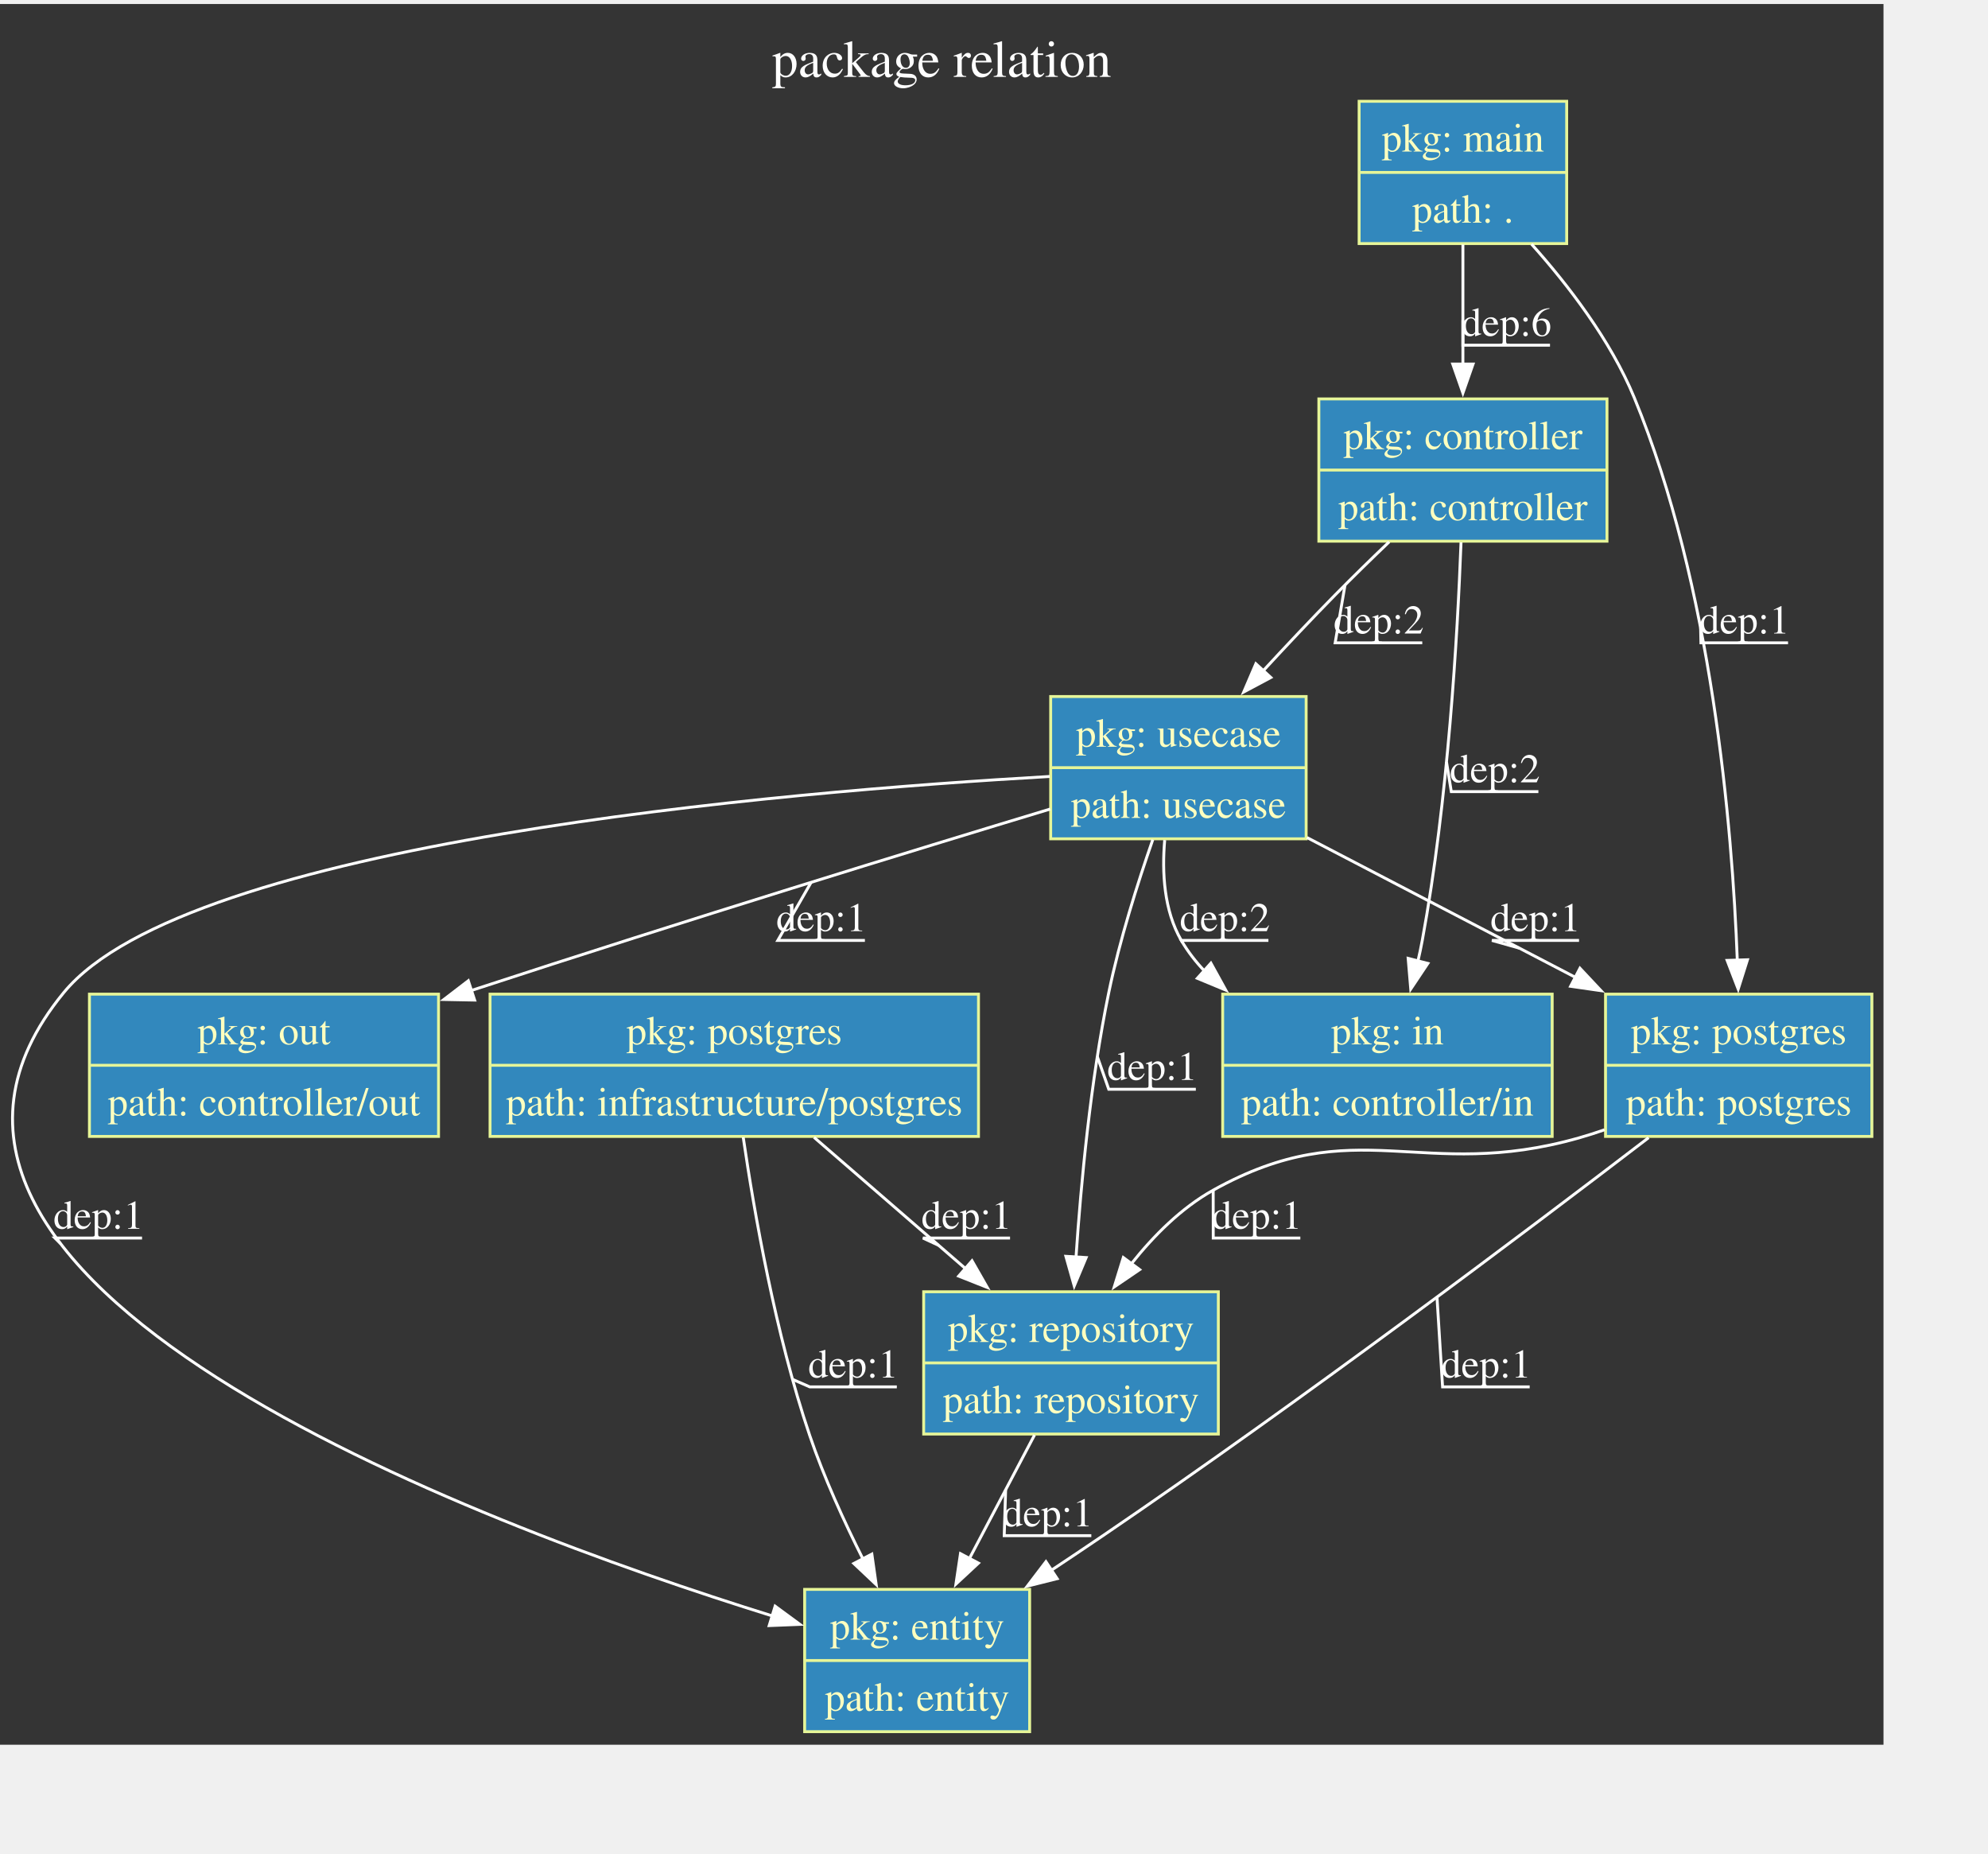
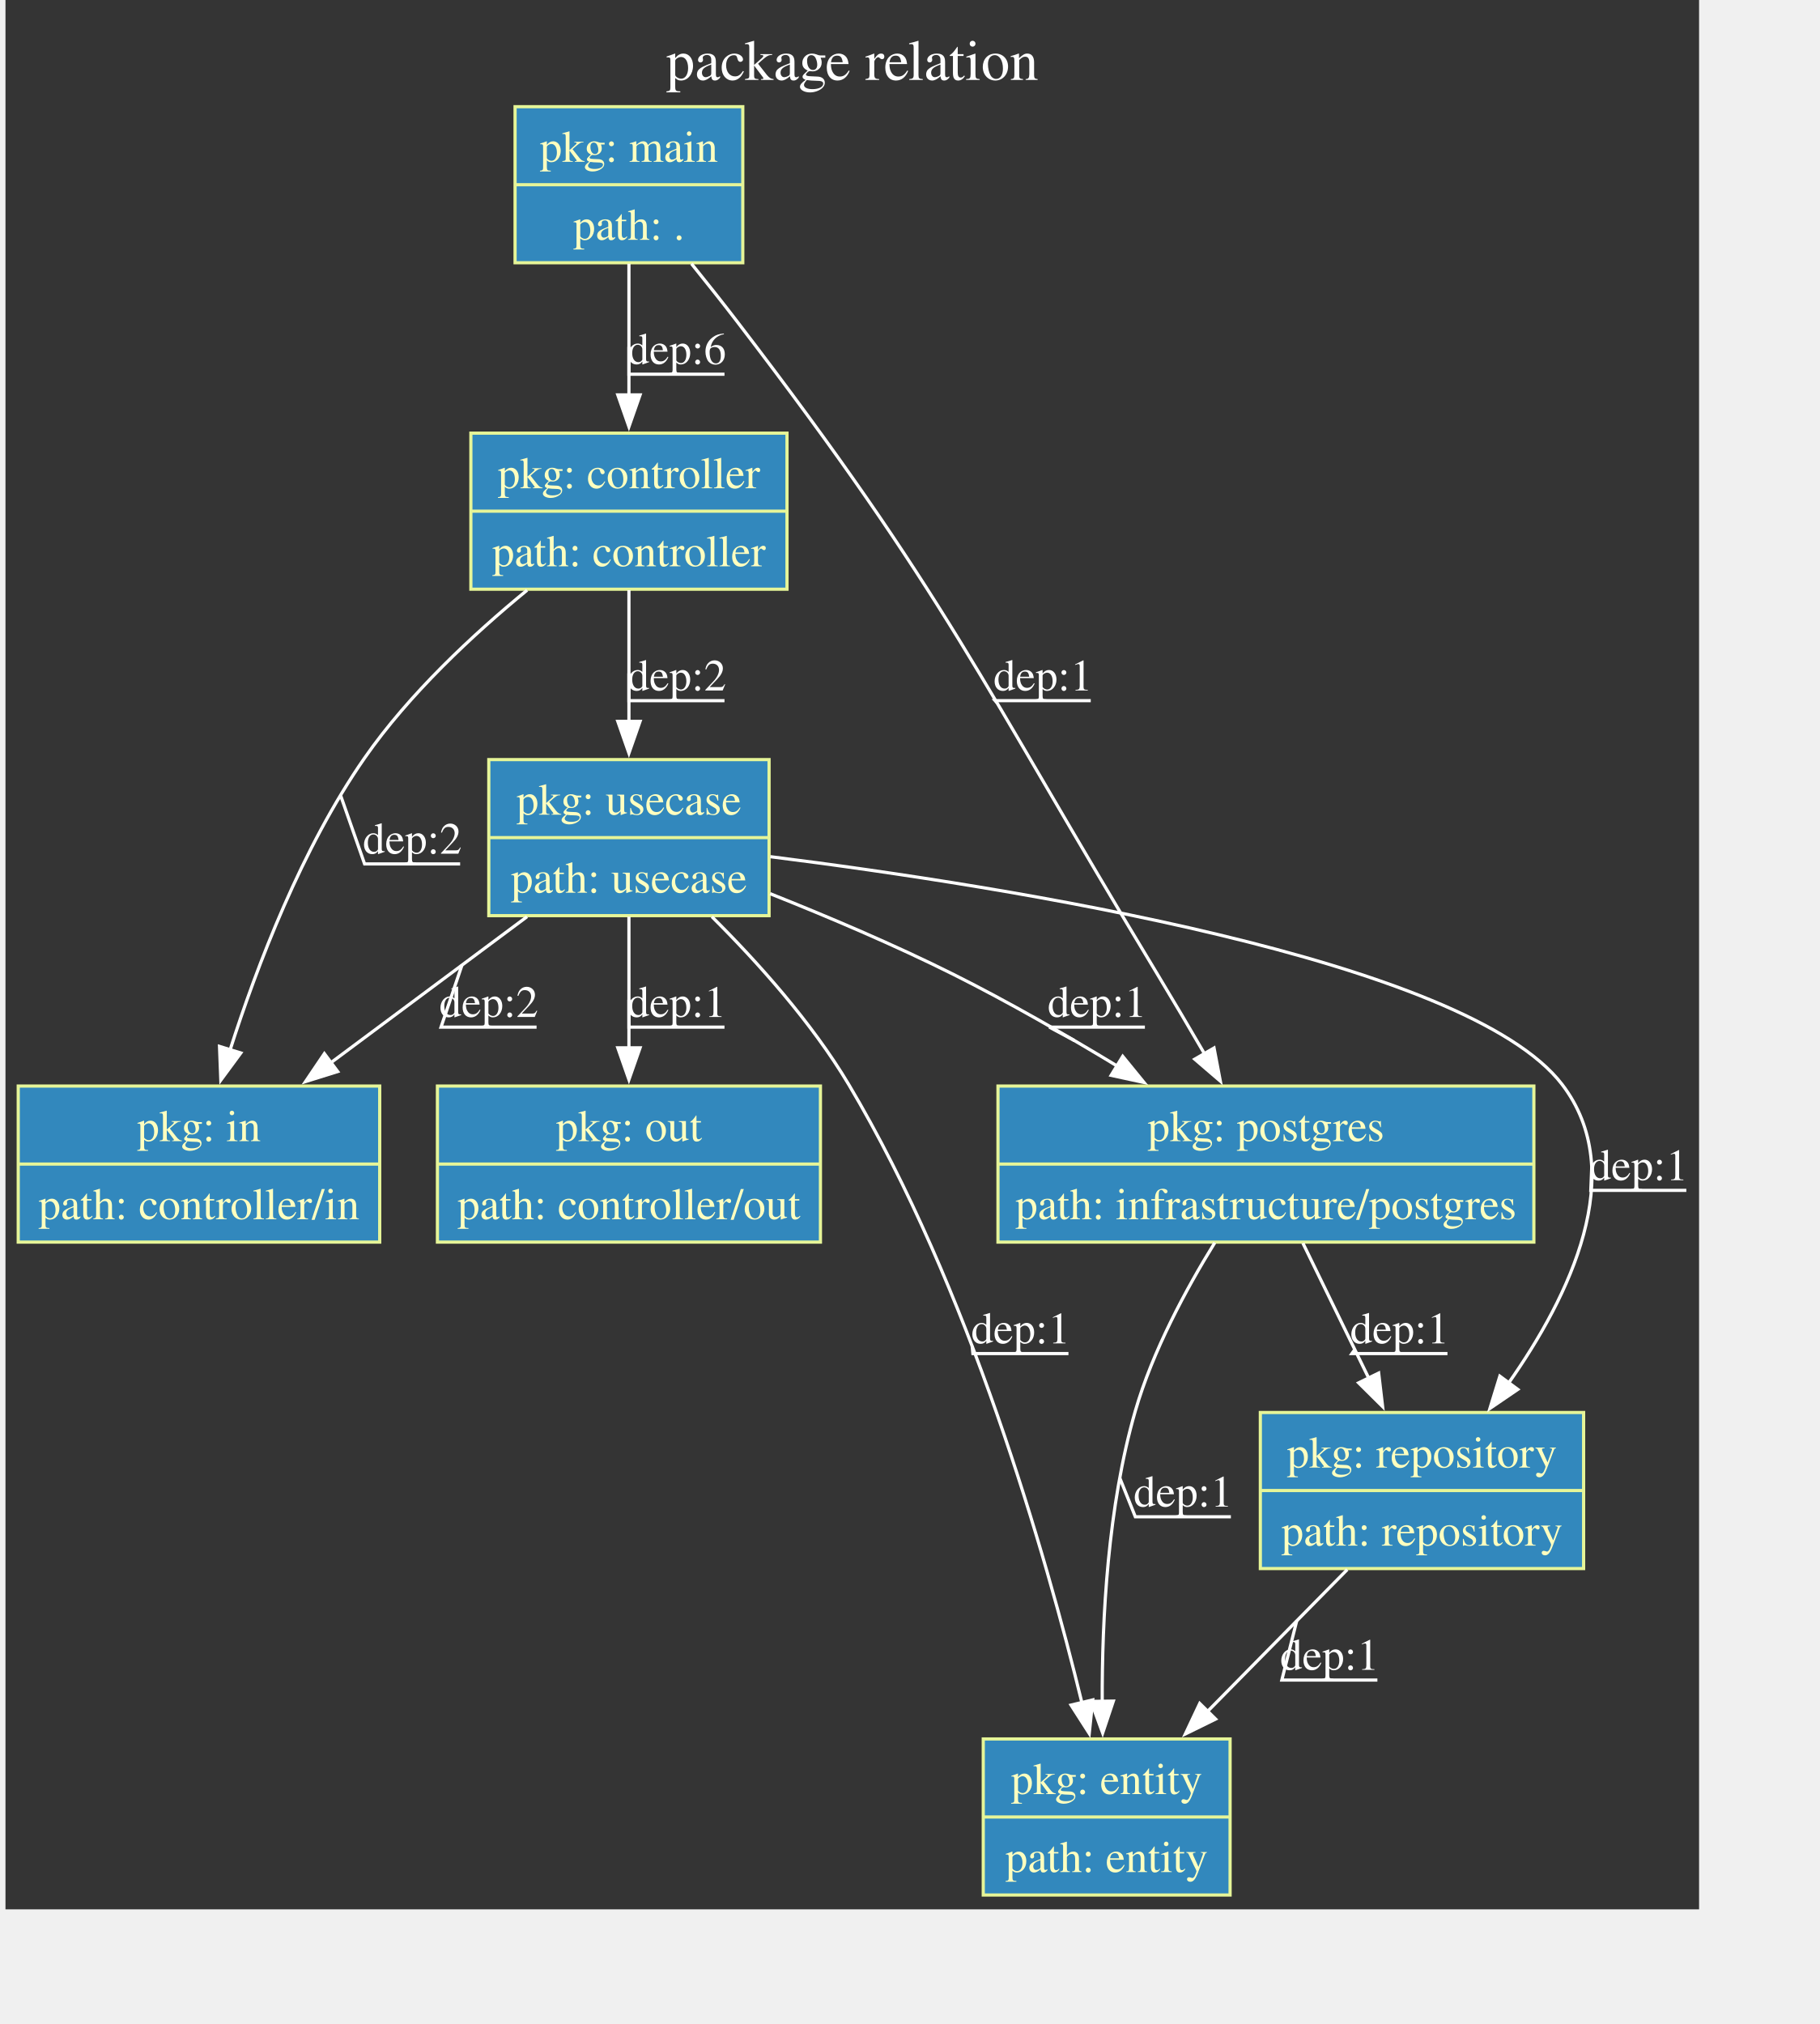
- <svg xmlns="http://www.w3.org/2000/svg" width="721pt" height="672pt" viewBox="36.00 36.00 684.81 635.50">
+ <svg xmlns="http://www.w3.org/2000/svg" width="604pt" height="672pt" viewBox="36.00 36.00 567.75 635.50">
  <g id="graph0" class="graph" transform="scale(1 1) rotate(0) translate(40 631.5)">
-     <polygon fill="#343434" stroke="none" points="-4,4 -4,-595.5 644.81,-595.5 644.81,4 -4,4" />
-     <text text-anchor="middle" x="320.4" y="-570.4" font-family="Times,serif" font-size="18.00" fill="white">package relation</text>
+     <polygon fill="#343434" stroke="none" points="-4,4 -4,-595.5 527.75,-595.5 527.75,4 -4,4" />
+     <text text-anchor="middle" x="261.88" y="-570.4" font-family="Times,serif" font-size="18.00" fill="white">package relation</text>
    <g id="node1" class="node">
-       <polygon fill="#3288bd" stroke="#e6f598" points="164.81,-205.5 164.81,-254.5 333.06,-254.5 333.06,-205.5 164.81,-205.5" />
-       <text text-anchor="middle" x="248.93" y="-237.2" font-family="Times,serif" font-size="14.00" fill="#ffffbf">pkg: postgres</text>
-       <polyline fill="none" stroke="#e6f598" points="164.81,-230 333.06,-230" />
-       <text text-anchor="middle" x="248.93" y="-212.7" font-family="Times,serif" font-size="14.00" fill="#ffffbf">path: infrastructure/postgres</text>
+       <polygon fill="#3288bd" stroke="#e6f598" points="390,-103 390,-152 491.5,-152 491.5,-103 390,-103" />
+       <text text-anchor="middle" x="440.75" y="-134.7" font-family="Times,serif" font-size="14.00" fill="#ffffbf">pkg: repository</text>
+       <polyline fill="none" stroke="#e6f598" points="390,-127.5 491.5,-127.5" />
+       <text text-anchor="middle" x="440.75" y="-110.2" font-family="Times,serif" font-size="14.00" fill="#ffffbf">path: repository</text>
    </g>
    <g id="node2" class="node">
-       <polygon fill="#3288bd" stroke="#e6f598" points="273.18,-0.5 273.18,-49.5 350.68,-49.5 350.68,-0.5 273.18,-0.5" />
-       <text text-anchor="middle" x="311.93" y="-32.2" font-family="Times,serif" font-size="14.00" fill="#ffffbf">pkg: entity</text>
-       <polyline fill="none" stroke="#e6f598" points="273.18,-25 350.68,-25" />
-       <text text-anchor="middle" x="311.93" y="-7.7" font-family="Times,serif" font-size="14.00" fill="#ffffbf">path: entity</text>
+       <polygon fill="#3288bd" stroke="#e6f598" points="303,-0.5 303,-49.5 380.5,-49.5 380.5,-0.5 303,-0.5" />
+       <text text-anchor="middle" x="341.75" y="-32.2" font-family="Times,serif" font-size="14.00" fill="#ffffbf">pkg: entity</text>
+       <polyline fill="none" stroke="#e6f598" points="303,-25 380.5,-25" />
+       <text text-anchor="middle" x="341.75" y="-7.7" font-family="Times,serif" font-size="14.00" fill="#ffffbf">path: entity</text>
    </g>
    <g id="edge1" class="edge">
-       <path fill="none" stroke="white" d="M252.02,-205.22C255.78,-179.45 263.13,-137.33 274.93,-102.5 279.82,-88.06 286.8,-72.8 293.37,-59.75" />
-       <polygon fill="white" stroke="white" points="296.33,-61.65 297.82,-51.16 290.12,-58.43 296.33,-61.65" />
-       <text text-anchor="middle" x="289.93" y="-122.45" font-family="Times,serif" font-size="14.00" fill="white">dep:1</text>
-       <polyline fill="none" stroke="white" points="304.93,-119.25 274.93,-119.25 269,-121.84" />
+       <path fill="none" stroke="white" d="M417.29,-102.68C404.19,-89.39 387.7,-72.64 373.46,-58.19" />
+       <polygon fill="white" stroke="white" points="375.96,-55.74 366.45,-51.07 370.97,-60.65 375.96,-55.74" />
+       <text text-anchor="middle" x="411.75" y="-71.2" font-family="Times,serif" font-size="14.00" fill="white">dep:1</text>
+       <polyline fill="none" stroke="white" points="426.75,-68 396.75,-68 401.42,-86.57" />
    </g>
    <g id="node3" class="node">
-       <polygon fill="#3288bd" stroke="#e6f598" points="314.18,-103 314.18,-152 415.68,-152 415.68,-103 314.18,-103" />
-       <text text-anchor="middle" x="364.93" y="-134.7" font-family="Times,serif" font-size="14.00" fill="#ffffbf">pkg: repository</text>
-       <polyline fill="none" stroke="#e6f598" points="314.18,-127.5 415.68,-127.5" />
-       <text text-anchor="middle" x="364.93" y="-110.2" font-family="Times,serif" font-size="14.00" fill="#ffffbf">path: repository</text>
+       <polygon fill="#3288bd" stroke="#e6f598" points="147.75,-308 147.75,-357 235.75,-357 235.75,-308 147.75,-308" />
+       <text text-anchor="middle" x="191.75" y="-339.7" font-family="Times,serif" font-size="14.00" fill="#ffffbf">pkg: usecase</text>
+       <polyline fill="none" stroke="#e6f598" points="147.75,-332.5 235.75,-332.5" />
+       <text text-anchor="middle" x="191.75" y="-315.2" font-family="Times,serif" font-size="14.00" fill="#ffffbf">path: usecase</text>
+     </g>
+     <g id="edge5" class="edge">
+       <path fill="none" stroke="white" d="M236.14,-326.52C310.4,-317.17 454.69,-294.31 484.75,-255 505.97,-227.24 487.12,-188.48 467.92,-161.2" />
+       <polygon fill="white" stroke="white" points="470.84,-159.25 462.08,-153.28 465.2,-163.41 470.84,-159.25" />
+       <text text-anchor="middle" x="508.75" y="-224.95" font-family="Times,serif" font-size="14.00" fill="white">dep:1</text>
+       <polyline fill="none" stroke="white" points="523.75,-221.75 493.75,-221.75 494.05,-229.09" />
    </g>
    <g id="edge2" class="edge">
-       <path fill="none" stroke="white" d="M276.42,-205.18C292.05,-191.64 311.82,-174.51 328.7,-159.88" />
-       <polygon fill="white" stroke="white" points="330.83,-162.68 336.09,-153.49 326.24,-157.39 330.83,-162.68" />
-       <text text-anchor="middle" x="328.93" y="-173.7" font-family="Times,serif" font-size="14.00" fill="white">dep:1</text>
-       <polyline fill="none" stroke="white" points="343.93,-170.5 313.93,-170.5 319.36,-167.98" />
+       <path fill="none" stroke="white" d="M217.8,-307.67C232.06,-293.5 249.13,-274.52 260.75,-255 298.63,-191.36 322.66,-107.27 334.01,-60.73" />
+       <polygon fill="white" stroke="white" points="337.37,-61.76 336.28,-51.22 330.56,-60.14 337.37,-61.76" />
+       <text text-anchor="middle" x="314.75" y="-173.7" font-family="Times,serif" font-size="14.00" fill="white">dep:1</text>
+       <polyline fill="none" stroke="white" points="329.75,-170.5 299.75,-170.5 299.51,-172.86" />
+     </g>
+     <g id="node4" class="node">
+       <polygon fill="#3288bd" stroke="#e6f598" points="131.62,-205.5 131.62,-254.5 251.88,-254.5 251.88,-205.5 131.62,-205.5" />
+       <text text-anchor="middle" x="191.75" y="-237.2" font-family="Times,serif" font-size="14.00" fill="#ffffbf">pkg: out</text>
+       <polyline fill="none" stroke="#e6f598" points="131.62,-230 251.88,-230" />
+       <text text-anchor="middle" x="191.75" y="-212.7" font-family="Times,serif" font-size="14.00" fill="#ffffbf">path: controller/out</text>
+     </g>
+     <g id="edge3" class="edge">
+       <path fill="none" stroke="white" d="M191.75,-307.68C191.75,-295.38 191.75,-280.13 191.75,-266.47" />
+       <polygon fill="white" stroke="white" points="195.25,-266.51 191.75,-256.51 188.25,-266.51 195.25,-266.51" />
+       <text text-anchor="middle" x="206.75" y="-276.2" font-family="Times,serif" font-size="14.00" fill="white">dep:1</text>
+       <polyline fill="none" stroke="white" points="221.75,-273 191.75,-273 191.75,-281.6" />
+     </g>
+     <g id="node5" class="node">
+       <polygon fill="#3288bd" stroke="#e6f598" points="0,-205.5 0,-254.5 113.5,-254.5 113.5,-205.5 0,-205.5" />
+       <text text-anchor="middle" x="56.75" y="-237.2" font-family="Times,serif" font-size="14.00" fill="#ffffbf">pkg: in</text>
+       <polyline fill="none" stroke="#e6f598" points="0,-230 113.5,-230" />
+       <text text-anchor="middle" x="56.75" y="-212.7" font-family="Times,serif" font-size="14.00" fill="#ffffbf">path: controller/in</text>
+     </g>
+     <g id="edge4" class="edge">
+       <path fill="none" stroke="white" d="M159.76,-307.68C141.31,-293.95 117.93,-276.54 98.1,-261.78" />
+       <polygon fill="white" stroke="white" points="100.31,-259.06 90.2,-255.9 96.13,-264.68 100.31,-259.06" />
+       <text text-anchor="middle" x="147.75" y="-276.2" font-family="Times,serif" font-size="14.00" fill="white">dep:2</text>
+       <polyline fill="none" stroke="white" points="162.75,-273 132.75,-273 139.33,-292.48" />
+     </g>
+     <g id="node6" class="node">
+       <polygon fill="#3288bd" stroke="#e6f598" points="307.62,-205.5 307.62,-254.5 475.88,-254.5 475.88,-205.5 307.62,-205.5" />
+       <text text-anchor="middle" x="391.75" y="-237.2" font-family="Times,serif" font-size="14.00" fill="#ffffbf">pkg: postgres</text>
+       <polyline fill="none" stroke="#e6f598" points="307.62,-230 475.88,-230" />
+       <text text-anchor="middle" x="391.75" y="-212.7" font-family="Times,serif" font-size="14.00" fill="#ffffbf">path: infrastructure/postgres</text>
+     </g>
+     <g id="edge6" class="edge">
+       <path fill="none" stroke="white" d="M236.06,-314.91C254.21,-307.69 275.26,-298.76 293.75,-289.5 310.92,-280.9 329.13,-270.43 345.13,-260.74" />
+       <polygon fill="white" stroke="white" points="346.79,-263.83 353.49,-255.62 343.14,-257.86 346.79,-263.83" />
+       <text text-anchor="middle" x="338.75" y="-276.2" font-family="Times,serif" font-size="14.00" fill="white">dep:1</text>
+       <polyline fill="none" stroke="white" points="353.75,-273 323.75,-273 331.57,-268.81" />
+     </g>
+     <g id="edge9" class="edge">
+       <path fill="none" stroke="white" d="M403.36,-205.18C409.54,-192.51 417.25,-176.7 424.06,-162.73" />
+       <polygon fill="white" stroke="white" points="427.15,-164.38 428.39,-153.85 420.86,-161.31 427.15,-164.38" />
+       <text text-anchor="middle" x="433.75" y="-173.7" font-family="Times,serif" font-size="14.00" fill="white">dep:1</text>
+       <polyline fill="none" stroke="white" points="448.75,-170.5 418.75,-170.5 419.65,-171.77" />
+     </g>
+     <g id="edge10" class="edge">
+       <path fill="none" stroke="white" d="M375.69,-205.32C366.68,-190.75 356.19,-171.32 350.75,-152.5 342.09,-122.56 340.26,-87.04 340.35,-61.28" />
+       <polygon fill="white" stroke="white" points="343.85,-61.39 340.49,-51.34 336.85,-61.29 343.85,-61.39" />
+       <text text-anchor="middle" x="365.75" y="-122.45" font-family="Times,serif" font-size="14.00" fill="white">dep:1</text>
+       <polyline fill="none" stroke="white" points="380.75,-119.25 350.75,-119.25 345.86,-131.47" />
+     </g>
+     <g id="node7" class="node">
+       <polygon fill="#3288bd" stroke="#e6f598" points="142.12,-410.5 142.12,-459.5 241.38,-459.5 241.38,-410.5 142.12,-410.5" />
+       <text text-anchor="middle" x="191.75" y="-442.2" font-family="Times,serif" font-size="14.00" fill="#ffffbf">pkg: controller</text>
+       <polyline fill="none" stroke="#e6f598" points="142.12,-435 241.38,-435" />
+       <text text-anchor="middle" x="191.75" y="-417.7" font-family="Times,serif" font-size="14.00" fill="#ffffbf">path: controller</text>
+     </g>
+     <g id="edge8" class="edge">
+       <path fill="none" stroke="white" d="M191.75,-410.18C191.75,-397.88 191.75,-382.63 191.75,-368.97" />
+       <polygon fill="white" stroke="white" points="195.25,-369.01 191.75,-359.01 188.25,-369.01 195.25,-369.01" />
+       <text text-anchor="middle" x="206.75" y="-378.7" font-family="Times,serif" font-size="14.00" fill="white">dep:2</text>
+       <polyline fill="none" stroke="white" points="221.75,-375.5 191.75,-375.5 191.75,-384.1" />
+     </g>
+     <g id="edge7" class="edge">
+       <path fill="none" stroke="white" d="M159.78,-410.2C142.86,-396.32 122.74,-377.61 108.75,-357.5 89.05,-329.19 74.96,-292.28 66.46,-265.65" />
+       <polygon fill="white" stroke="white" points="69.89,-264.89 63.61,-256.36 63.2,-266.95 69.89,-264.89" />
+       <text text-anchor="middle" x="123.75" y="-327.45" font-family="Times,serif" font-size="14.00" fill="white">dep:2</text>
+       <polyline fill="none" stroke="white" points="138.75,-324.25 108.75,-324.25 101.2,-345.81" />
+     </g>
+     <g id="node8" class="node">
+       <polygon fill="#3288bd" stroke="#e6f598" points="156,-513 156,-562 227.5,-562 227.5,-513 156,-513" />
+       <text text-anchor="middle" x="191.75" y="-544.7" font-family="Times,serif" font-size="14.00" fill="#ffffbf">pkg: main</text>
+       <polyline fill="none" stroke="#e6f598" points="156,-537.5 227.5,-537.5" />
+       <text text-anchor="middle" x="191.75" y="-520.2" font-family="Times,serif" font-size="14.00" fill="#ffffbf">path: .</text>
    </g>
    <g id="edge12" class="edge">
-       <path fill="none" stroke="white" d="M352.37,-102.68C345.62,-89.88 337.19,-73.89 329.77,-59.82" />
-       <polygon fill="white" stroke="white" points="333.05,-58.55 325.29,-51.33 326.86,-61.81 333.05,-58.55" />
-       <text text-anchor="middle" x="356.93" y="-71.2" font-family="Times,serif" font-size="14.00" fill="white">dep:1</text>
-       <polyline fill="none" stroke="white" points="371.93,-68 341.93,-68 342.41,-83.79" />
-     </g>
-     <g id="node4" class="node">
-       <polygon fill="#3288bd" stroke="#e6f598" points="549.06,-205.5 549.06,-254.5 640.81,-254.5 640.81,-205.5 549.06,-205.5" />
-       <text text-anchor="middle" x="594.93" y="-237.2" font-family="Times,serif" font-size="14.00" fill="#ffffbf">pkg: postgres</text>
-       <polyline fill="none" stroke="#e6f598" points="549.06,-230 640.81,-230" />
-       <text text-anchor="middle" x="594.93" y="-212.7" font-family="Times,serif" font-size="14.00" fill="#ffffbf">path: postgres</text>
-     </g>
-     <g id="edge4" class="edge">
-       <path fill="none" stroke="white" d="M563.9,-205.07C521.93,-172.95 444.42,-114.56 375.93,-68 370.16,-64.08 364.07,-60 358.02,-55.99" />
-       <polygon fill="white" stroke="white" points="360.16,-53.2 349.88,-50.62 356.3,-59.05 360.16,-53.2" />
-       <text text-anchor="middle" x="507.93" y="-122.45" font-family="Times,serif" font-size="14.00" fill="white">dep:1</text>
-       <polyline fill="none" stroke="white" points="522.93,-119.25 492.93,-119.25 491,-150.18" />
-     </g>
-     <g id="edge3" class="edge">
-       <path fill="none" stroke="white" d="M548.74,-207.8C545.79,-206.77 542.84,-205.83 539.93,-205 485.51,-189.55 463.36,-214.5 413.93,-187 402.96,-180.9 393.4,-171.3 385.71,-161.63" />
-       <polygon fill="white" stroke="white" points="388.58,-159.63 379.82,-153.67 382.95,-163.79 388.58,-159.63" />
-       <text text-anchor="middle" x="428.93" y="-173.7" font-family="Times,serif" font-size="14.00" fill="white">dep:1</text>
-       <polyline fill="none" stroke="white" points="443.93,-170.5 413.93,-170.5 413.91,-186.99" />
-     </g>
-     <g id="node5" class="node">
-       <polygon fill="#3288bd" stroke="#e6f598" points="357.93,-308 357.93,-357 445.93,-357 445.93,-308 357.93,-308" />
-       <text text-anchor="middle" x="401.93" y="-339.7" font-family="Times,serif" font-size="14.00" fill="#ffffbf">pkg: usecase</text>
-       <polyline fill="none" stroke="#e6f598" points="357.93,-332.5 445.93,-332.5" />
-       <text text-anchor="middle" x="401.93" y="-315.2" font-family="Times,serif" font-size="14.00" fill="#ffffbf">path: usecase</text>
-     </g>
-     <g id="edge7" class="edge">
-       <path fill="none" stroke="white" d="M357.61,-329.47C265.94,-324.25 60.51,-306.9 17.93,-255 -63.63,-155.58 158.68,-72.5 262.17,-40.32" />
-       <polygon fill="white" stroke="white" points="263.01,-43.72 271.54,-37.45 260.96,-37.03 263.01,-43.72" />
-       <text text-anchor="middle" x="29.93" y="-173.7" font-family="Times,serif" font-size="14.00" fill="white">dep:1</text>
-       <polyline fill="none" stroke="white" points="44.93,-170.5 14.93,-170.5 16.81,-168.64" />
-     </g>
-     <g id="edge5" class="edge">
-       <path fill="none" stroke="white" d="M393.1,-307.71C387.9,-292.77 381.64,-273 377.93,-255 371.66,-224.57 368.36,-189.38 366.65,-163.84" />
-       <polygon fill="white" stroke="white" points="370.15,-163.78 366.05,-154.01 363.17,-164.21 370.15,-163.78" />
-       <text text-anchor="middle" x="392.93" y="-224.95" font-family="Times,serif" font-size="14.00" fill="white">dep:1</text>
-       <polyline fill="none" stroke="white" points="407.93,-221.75 377.93,-221.75 373.99,-233.01" />
-     </g>
-     <g id="edge6" class="edge">
-       <path fill="none" stroke="white" d="M446.21,-308.44C473.68,-294.14 509.24,-275.62 538.7,-260.28" />
-       <polygon fill="white" stroke="white" points="540.25,-263.42 547.5,-255.7 537.02,-257.21 540.25,-263.42" />
-       <text text-anchor="middle" x="524.93" y="-276.2" font-family="Times,serif" font-size="14.00" fill="white">dep:1</text>
-       <polyline fill="none" stroke="white" points="539.93,-273 509.93,-273 519.38,-270.34" />
-     </g>
-     <g id="node6" class="node">
-       <polygon fill="#3288bd" stroke="#e6f598" points="26.81,-205.5 26.81,-254.5 147.06,-254.5 147.06,-205.5 26.81,-205.5" />
-       <text text-anchor="middle" x="86.93" y="-237.2" font-family="Times,serif" font-size="14.00" fill="#ffffbf">pkg: out</text>
-       <polyline fill="none" stroke="#e6f598" points="26.81,-230 147.06,-230" />
-       <text text-anchor="middle" x="86.93" y="-212.7" font-family="Times,serif" font-size="14.00" fill="#ffffbf">path: controller/out</text>
-     </g>
-     <g id="edge8" class="edge">
-       <path fill="none" stroke="white" d="M357.8,-318.26C310.67,-304.01 233.56,-280.39 158.11,-255.68" />
-       <polygon fill="white" stroke="white" points="159.5,-252.46 148.91,-252.66 157.32,-259.11 159.5,-252.46" />
-       <text text-anchor="middle" x="278.93" y="-276.2" font-family="Times,serif" font-size="14.00" fill="white">dep:1</text>
-       <polyline fill="none" stroke="white" points="293.93,-273 263.93,-273 275.42,-293.02" />
-     </g>
-     <g id="node7" class="node">
-       <polygon fill="#3288bd" stroke="#e6f598" points="417.18,-205.5 417.18,-254.5 530.68,-254.5 530.68,-205.5 417.18,-205.5" />
-       <text text-anchor="middle" x="473.93" y="-237.2" font-family="Times,serif" font-size="14.00" fill="#ffffbf">pkg: in</text>
-       <polyline fill="none" stroke="#e6f598" points="417.18,-230 530.68,-230" />
-       <text text-anchor="middle" x="473.93" y="-212.7" font-family="Times,serif" font-size="14.00" fill="#ffffbf">path: controller/in</text>
-     </g>
-     <g id="edge9" class="edge">
-       <path fill="none" stroke="white" d="M397.21,-307.57C396.23,-296.38 396.95,-283.27 402.93,-273 405.18,-269.14 407.93,-265.6 411.03,-262.35" />
-       <polygon fill="white" stroke="white" points="413.12,-265.18 418.24,-255.9 408.45,-259.96 413.12,-265.18" />
-       <text text-anchor="middle" x="417.93" y="-276.2" font-family="Times,serif" font-size="14.00" fill="white">dep:2</text>
-       <polyline fill="none" stroke="white" points="432.93,-273 402.93,-273 403.36,-272.28" />
-     </g>
-     <g id="node8" class="node">
-       <polygon fill="#3288bd" stroke="#e6f598" points="464.18,-513 464.18,-562 535.68,-562 535.68,-513 464.18,-513" />
-       <text text-anchor="middle" x="499.93" y="-544.7" font-family="Times,serif" font-size="14.00" fill="#ffffbf">pkg: main</text>
-       <polyline fill="none" stroke="#e6f598" points="464.18,-537.5 535.68,-537.5" />
-       <text text-anchor="middle" x="499.93" y="-520.2" font-family="Times,serif" font-size="14.00" fill="#ffffbf">path: .</text>
-     </g>
-     <g id="edge10" class="edge">
-       <path fill="none" stroke="white" d="M523.58,-512.8C536.22,-498.67 550.8,-479.69 558.93,-460 585.71,-395.12 592.71,-312.35 594.45,-266.18" />
-       <polygon fill="white" stroke="white" points="597.95,-266.34 594.76,-256.23 590.95,-266.12 597.95,-266.34" />
-       <text text-anchor="middle" x="596.93" y="-378.7" font-family="Times,serif" font-size="14.00" fill="white">dep:1</text>
-       <polyline fill="none" stroke="white" points="611.93,-375.5 581.93,-375.5 581.81,-380.68" />
-     </g>
-     <g id="node9" class="node">
-       <polygon fill="#3288bd" stroke="#e6f598" points="450.31,-410.5 450.31,-459.5 549.56,-459.5 549.56,-410.5 450.31,-410.5" />
-       <text text-anchor="middle" x="499.93" y="-442.2" font-family="Times,serif" font-size="14.00" fill="#ffffbf">pkg: controller</text>
-       <polyline fill="none" stroke="#e6f598" points="450.31,-435 549.56,-435" />
-       <text text-anchor="middle" x="499.93" y="-417.7" font-family="Times,serif" font-size="14.00" fill="#ffffbf">path: controller</text>
+       <path fill="none" stroke="white" d="M211.39,-512.69C216.15,-506.79 221.19,-500.46 225.75,-494.5 291.66,-408.48 301.71,-382.25 357.75,-289.5 362.58,-281.51 367.68,-272.85 372.43,-264.69" />
+       <polygon fill="white" stroke="white" points="375.46,-266.45 377.44,-256.04 369.4,-262.94 375.46,-266.45" />
+       <text text-anchor="middle" x="321.75" y="-378.7" font-family="Times,serif" font-size="14.00" fill="white">dep:1</text>
+       <polyline fill="none" stroke="white" points="336.75,-375.5 306.75,-375.5 307.27,-374.92" />
    </g>
    <g id="edge11" class="edge">
-       <path fill="none" stroke="white" d="M499.93,-512.68C499.93,-500.38 499.93,-485.13 499.93,-471.47" />
-       <polygon fill="white" stroke="white" points="503.43,-471.51 499.93,-461.51 496.43,-471.51 503.43,-471.51" />
-       <text text-anchor="middle" x="514.93" y="-481.2" font-family="Times,serif" font-size="14.00" fill="white">dep:6</text>
-       <polyline fill="none" stroke="white" points="529.93,-478 499.93,-478 499.93,-486.6" />
-     </g>
-     <g id="edge14" class="edge">
-       <path fill="none" stroke="white" d="M474.54,-410.28C468.37,-404.38 461.85,-398.02 455.93,-392 447.72,-383.65 439.02,-374.41 431.07,-365.8" />
-       <polygon fill="white" stroke="white" points="433.77,-363.56 424.43,-358.56 428.61,-368.29 433.77,-363.56" />
-       <text text-anchor="middle" x="470.93" y="-378.7" font-family="Times,serif" font-size="14.00" fill="white">dep:2</text>
-       <polyline fill="none" stroke="white" points="485.93,-375.5 455.93,-375.5 459.32,-395.42" />
-     </g>
-     <g id="edge13" class="edge">
-       <path fill="none" stroke="white" d="M499.28,-410.08C498.09,-378.46 494.82,-321.15 485.93,-273 485.5,-270.67 485,-268.28 484.44,-265.89" />
-       <polygon fill="white" stroke="white" points="487.85,-265.08 481.96,-256.26 481.07,-266.82 487.85,-265.08" />
-       <text text-anchor="middle" x="510.93" y="-327.45" font-family="Times,serif" font-size="14.00" fill="white">dep:2</text>
-       <polyline fill="none" stroke="white" points="525.93,-324.25 495.93,-324.25 494.28,-334.46" />
+       <path fill="none" stroke="white" d="M191.75,-512.68C191.75,-500.38 191.75,-485.13 191.75,-471.47" />
+       <polygon fill="white" stroke="white" points="195.25,-471.51 191.75,-461.51 188.25,-471.51 195.25,-471.51" />
+       <text text-anchor="middle" x="206.75" y="-481.2" font-family="Times,serif" font-size="14.00" fill="white">dep:6</text>
+       <polyline fill="none" stroke="white" points="221.75,-478 191.75,-478 191.75,-486.6" />
    </g>
  </g>
</svg>
